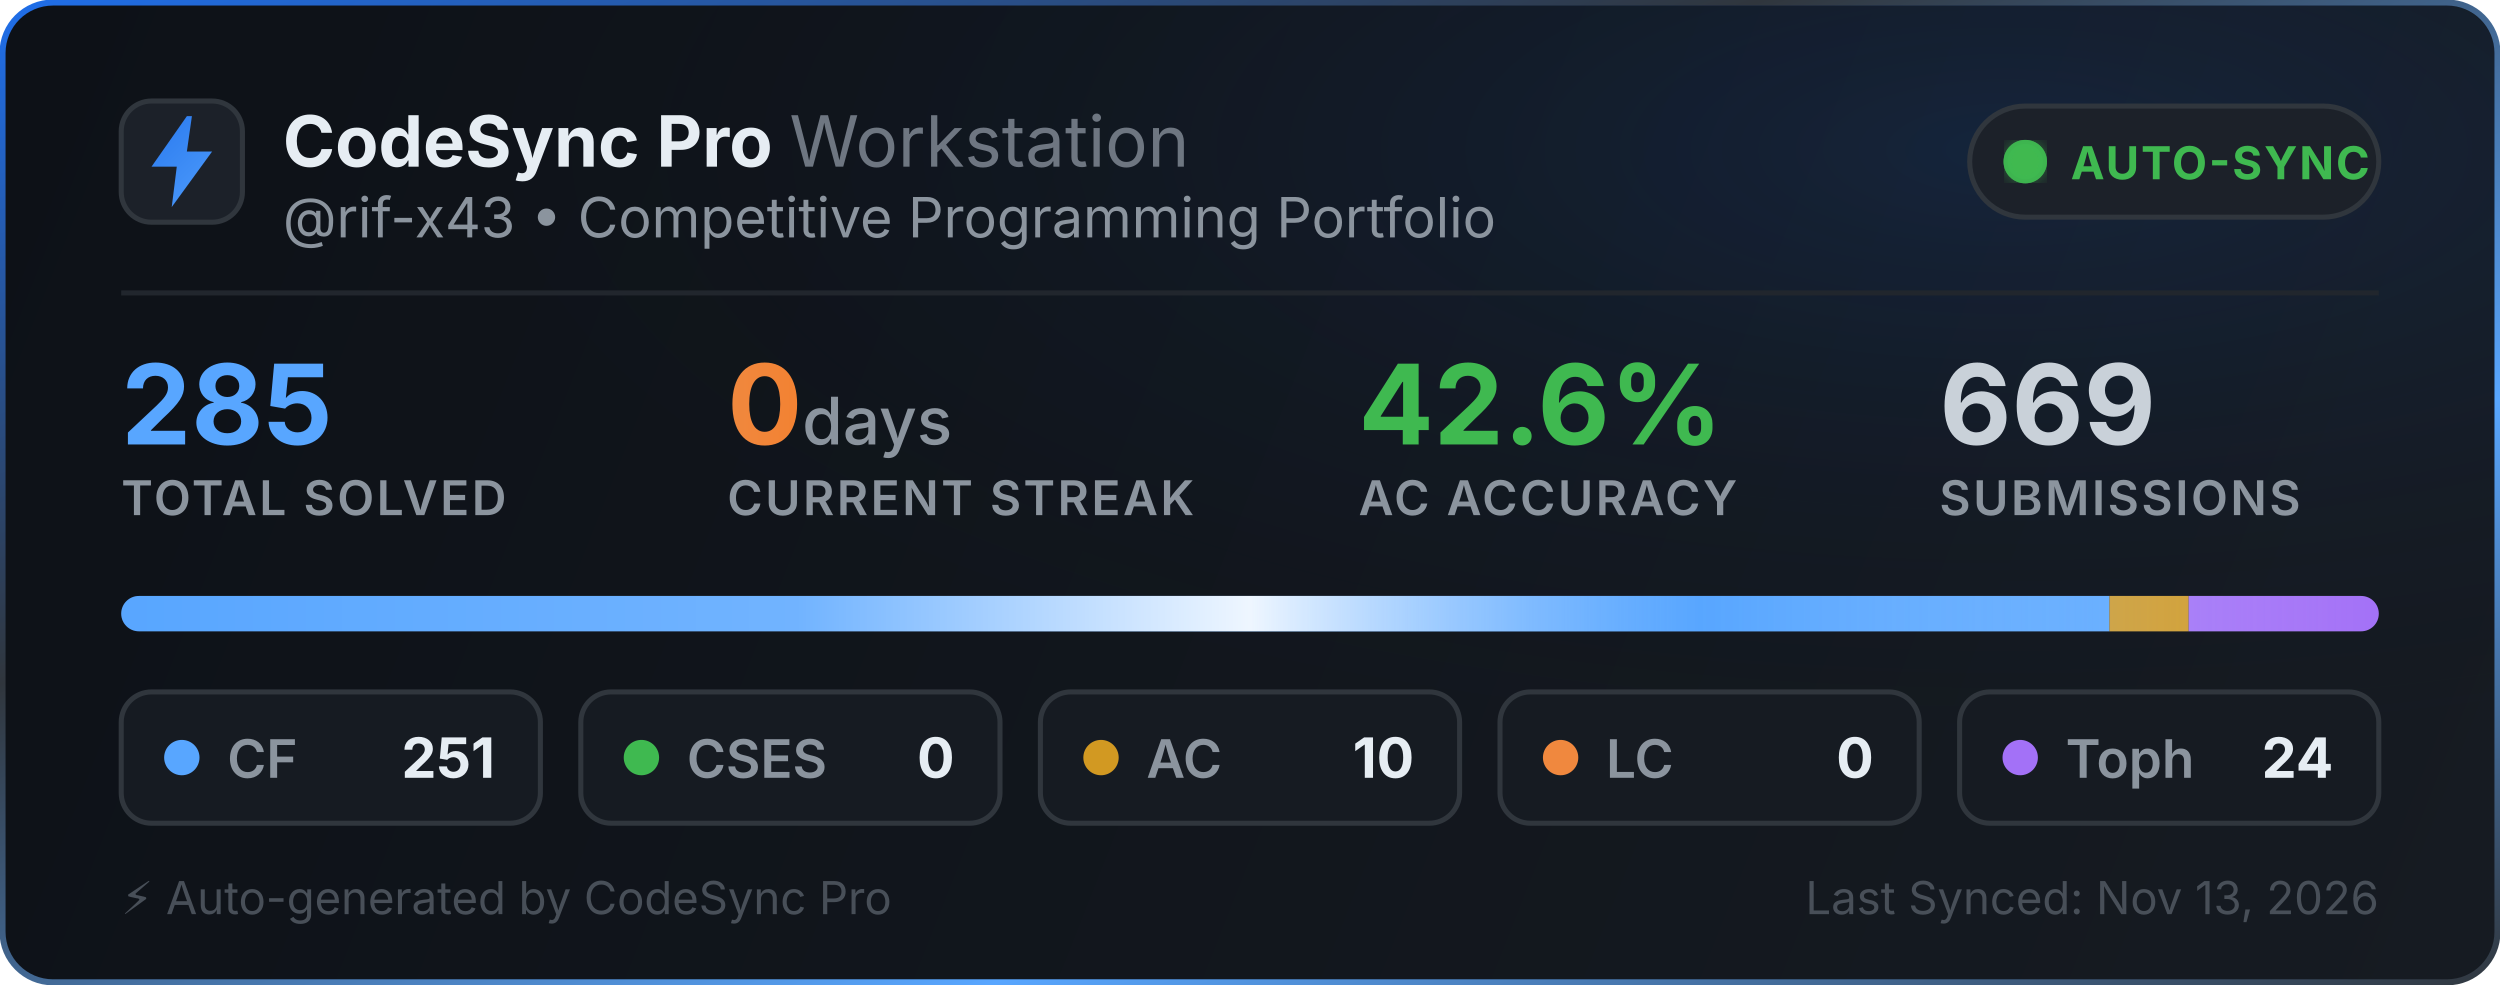
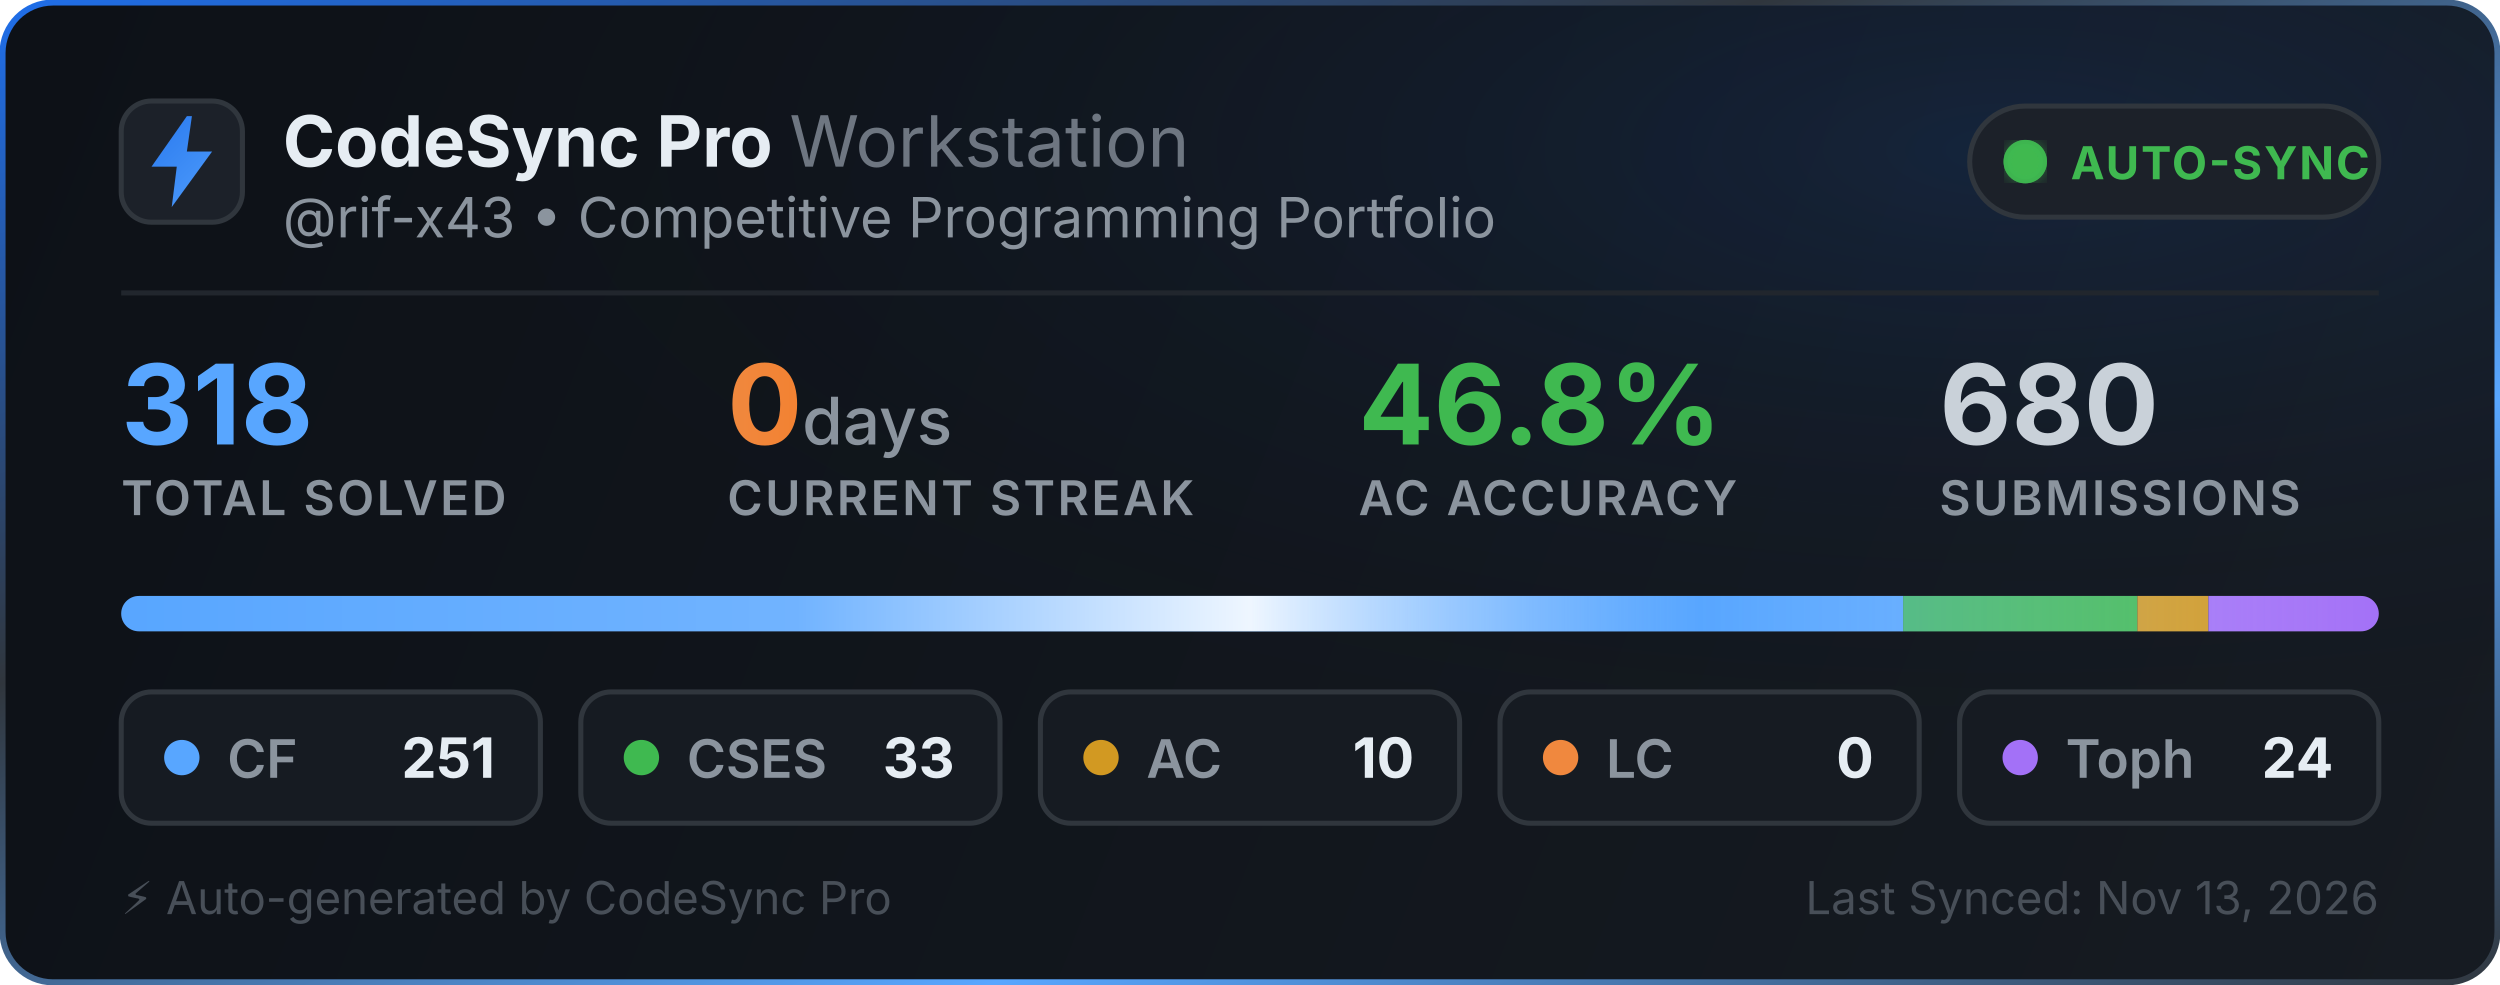
<svg xmlns="http://www.w3.org/2000/svg" width="495" height="195" viewBox="0 0 495 195" fill="none">
  <defs>
    <linearGradient id="bg" x1="0" y1="0" x2="495" y2="195" gradientUnits="userSpaceOnUse">
      <stop offset="0%" stop-color="#0d1117" />
      <stop offset="100%" stop-color="#161b22" />
    </linearGradient>
    <linearGradient id="border-flow" x1="0%" y1="0%" x2="100%" y2="100%">
      <stop offset="0%" stop-color="#1f6feb">
        <animate attributeName="stop-color" values="#1f6feb; #58a6ff; #3fb950; #1f6feb" dur="6s" repeatCount="indefinite" />
      </stop>
      <stop offset="35%" stop-color="#30363d">
        <animate attributeName="stop-color" values="#30363d; #1f6feb; #30363d; #30363d" dur="6s" repeatCount="indefinite" />
      </stop>
      <stop offset="70%" stop-color="#58a6ff">
        <animate attributeName="stop-color" values="#58a6ff; #3fb950; #1f6feb; #58a6ff" dur="6s" repeatCount="indefinite" />
      </stop>
      <stop offset="100%" stop-color="#30363d">
        <animate attributeName="stop-color" values="#30363d; #30363d; #58a6ff; #30363d" dur="6s" repeatCount="indefinite" />
      </stop>
    </linearGradient>
    <radialGradient id="aurora" cx="80%" cy="15%" r="65%">
      <stop offset="0%" stop-color="#1f6feb" stop-opacity="0.14">
        <animate attributeName="stop-opacity" values="0.06; 0.22; 0.06" dur="3.5s" repeatCount="indefinite" />
      </stop>
      <stop offset="100%" stop-color="#0d1117" stop-opacity="0" />
    </radialGradient>
    <linearGradient id="icon-grad" x1="0" y1="0" x2="24" y2="24" gradientUnits="userSpaceOnUse">
      <stop offset="0%" stop-color="#1f6feb">
        <animate attributeName="stop-color" values="#1f6feb; #58a6ff; #388bfd; #1f6feb" dur="2.5s" repeatCount="indefinite" />
      </stop>
      <stop offset="100%" stop-color="#58a6ff">
        <animate attributeName="stop-color" values="#58a6ff; #79c0ff; #1f6feb; #58a6ff" dur="2.5s" repeatCount="indefinite" />
      </stop>
    </linearGradient>
    <linearGradient id="streak-flame" x1="0%" y1="0%" x2="100%" y2="0%">
      <stop offset="0%" stop-color="#f0883e">
        <animate attributeName="stop-color" values="#f0883e; #ff7b72; #f97316; #f0883e" dur="2.2s" repeatCount="indefinite" />
      </stop>
      <stop offset="100%" stop-color="#f97316">
        <animate attributeName="stop-color" values="#f97316; #f0883e; #ff7b72; #f97316" dur="2.2s" repeatCount="indefinite" />
      </stop>
    </linearGradient>
    <linearGradient id="laser-sweep" x1="0%" y1="0%" x2="100%" y2="0%">
      <stop offset="0%" stop-color="#ffffff" stop-opacity="0" />
      <stop offset="30%" stop-color="#ffffff" stop-opacity="0.15" />
      <stop offset="50%" stop-color="#ffffff" stop-opacity="0.9" />
      <stop offset="70%" stop-color="#58a6ff" stop-opacity="0.45" />
      <stop offset="100%" stop-color="#ffffff" stop-opacity="0" />
      <animate attributeName="x1" values="-150%; 150%" dur="2.4s" repeatCount="indefinite" />
      <animate attributeName="x2" values="-50%; 250%" dur="2.4s" repeatCount="indefinite" />
    </linearGradient>
    <clipPath id="bar-clip">
      <rect x="24" y="118" width="447" height="7" rx="3.5" />
    </clipPath>
    <filter id="glow">
      <feGaussianBlur stdDeviation="2" result="blur" />
      <feMerge>
        <feMergeNode in="blur" />
        <feMergeNode in="SourceGraphic" />
      </feMerge>
    </filter>
  </defs>
  <style>
    .title { font-family: -apple-system, BlinkMacSystemFont, "Segoe UI", Inter, Helvetica, Arial, sans-serif; font-size: 14px; font-weight: 700; fill: #e6edf3; }
    .subtitle { font-family: -apple-system, BlinkMacSystemFont, "Segoe UI", Inter, Helvetica, Arial, sans-serif; font-size: 11px; fill: #8b949e; }
    .stat-val { font-family: -apple-system, BlinkMacSystemFont, "Segoe UI", Inter, Helvetica, Arial, sans-serif; font-weight: 700; }
    .stat-lbl { font-family: -apple-system, BlinkMacSystemFont, "Segoe UI", Inter, Helvetica, Arial, sans-serif; font-size: 9.5px; font-weight: 600; fill: #8b949e; letter-spacing: 0.5px; }
  </style>
  <rect x="0.5" y="0.5" width="494" height="194" rx="10" fill="url(#bg)" stroke="url(#border-flow)" stroke-width="1.2" />
  <rect x="1" y="1" width="493" height="193" rx="10" fill="url(#aurora)" pointer-events="none" />
  <g transform="translate(24, 20)">
    <rect width="24" height="24" rx="6" fill="#1c2129" stroke="#30363d" stroke-width="1" />
    <path d="M13 3L6 13h5l-1 8 8-11h-5l1-7z" fill="url(#icon-grad)" />
  </g>
  <g>
    <text x="56" y="33" class="title">CodeSync Pro <tspan font-weight="400" fill="#6e7681">Workstation</tspan>
    </text>
    <text x="56" y="47" class="subtitle">@rif-x43 • Competitive Programming Portfolio</text>
  </g>
  <g transform="translate(390, 21)">
    <rect width="81" height="22" rx="11" fill="#1c2129" stroke="#30363d" stroke-width="1" />
    <circle cx="11" cy="11" r="3.5" fill="#3fb950" filter="url(#glow)" />
    <circle cx="11" cy="11" r="3.5" fill="none" stroke="#3fb950" stroke-width="1.6" opacity="0.8">
      <animate attributeName="r" values="3.5; 10" dur="2s" repeatCount="indefinite" />
      <animate attributeName="opacity" values="0.85; 0" dur="2s" repeatCount="indefinite" />
      <animate attributeName="stroke-width" values="1.6; 0.2" dur="2s" repeatCount="indefinite" />
    </circle>
    <circle cx="11" cy="11" r="3.5" fill="none" stroke="#3fb950" stroke-width="1.6" opacity="0.8">
      <animate attributeName="r" values="3.5; 10" dur="2s" begin="1s" repeatCount="indefinite" />
      <animate attributeName="opacity" values="0.85; 0" dur="2s" begin="1s" repeatCount="indefinite" />
      <animate attributeName="stroke-width" values="1.6; 0.2" dur="2s" begin="1s" repeatCount="indefinite" />
    </circle>
    <text x="20" y="14.5" font-family="-apple-system, BlinkMacSystemFont, Segoe UI, Inter, Helvetica, Arial, sans-serif" font-size="9" font-weight="700" fill="#3fb950" letter-spacing="0.4px">AUTO-SYNC</text>
  </g>
  <line x1="24" y1="58" x2="471" y2="58" stroke="#21262d" stroke-width="1" />
  <g transform="translate(24, 68)">
    <g>
-       <text x="0" y="20" class="stat-val" font-size="22" fill="#58a6ff">285</text>
+       <text x="0" y="20" class="stat-val" font-size="22" fill="#58a6ff">318</text>
      <text x="0" y="34" class="stat-lbl">TOTAL SOLVED</text>
    </g>
    <g>
      <text x="120" y="20" class="stat-val" font-size="22" fill="url(#streak-flame)">0<tspan font-size="13" font-weight="500" fill="#8b949e"> days</tspan>
      </text>
      <text x="120" y="34" class="stat-lbl">CURRENT STREAK</text>
    </g>
    <g>
-       <text x="245" y="20" class="stat-val" font-size="22" fill="#3fb950">42.6%</text>
+       <text x="245" y="20" class="stat-val" font-size="22" fill="#3fb950">46.8%</text>
      <text x="245" y="34" class="stat-lbl">AC ACCURACY</text>
    </g>
    <g>
-       <text x="360" y="20" class="stat-val" font-size="22" fill="#c9d1d9">669</text>
+       <text x="360" y="20" class="stat-val" font-size="22" fill="#c9d1d9">680</text>
      <text x="360" y="34" class="stat-lbl">SUBMISSIONS</text>
    </g>
  </g>
  <g>
    <rect x="24" y="118" width="447" height="7" rx="3.5" fill="#21262d" />
    <g clip-path="url(#bar-clip)">
-       <rect x="24" y="118" width="393.674" height="7" fill="#58a6ff" />
-       <rect x="417.674" y="118" width="15.684" height="7" fill="#d29922" />
-       <rect x="433.358" y="118" width="37.642" height="7" fill="#a371f7" />
+       <rect x="24" y="118" width="352.821" height="7" fill="#58a6ff" />
+       <rect x="376.821" y="118" width="46.387" height="7" fill="#3fb950" />
+       <rect x="423.208" y="118" width="14.057" height="7" fill="#d29922" />
+       <rect x="437.264" y="118" width="33.736" height="7" fill="#a371f7" />
      <rect x="24" y="118" width="447" height="7" fill="url(#laser-sweep)" />
    </g>
  </g>
  <g transform="translate(24, 137)">
    <rect width="83" height="26" rx="6" fill="#161b22" stroke="#30363d" stroke-width="1" />
    <circle cx="12" cy="13" r="3.5" fill="#58a6ff">
      <animate attributeName="r" values="3.0; 4.3; 3.0" dur="2s" repeatCount="indefinite" />
      <animate attributeName="opacity" values="0.75; 1; 0.75" dur="2s" repeatCount="indefinite" />
    </circle>
    <text x="21" y="17" font-family="-apple-system, BlinkMacSystemFont, Segoe UI, Inter, Helvetica, Arial, sans-serif" font-size="10.5" font-weight="600" fill="#8b949e">CF</text>
    <text x="74" y="17" text-anchor="end" font-family="-apple-system, BlinkMacSystemFont, Segoe UI, Inter, Helvetica, Arial, sans-serif" font-size="11" font-weight="700" fill="#e6edf3">251</text>
  </g>
  <g transform="translate(115, 137)">
    <rect width="83" height="26" rx="6" fill="#161b22" stroke="#30363d" stroke-width="1" />
    <circle cx="12" cy="13" r="3.5" fill="#3fb950">
      <animate attributeName="r" values="3.0; 4.3; 3.0" dur="2.25s" repeatCount="indefinite" />
      <animate attributeName="opacity" values="0.75; 1; 0.75" dur="2.25s" repeatCount="indefinite" />
    </circle>
    <text x="21" y="17" font-family="-apple-system, BlinkMacSystemFont, Segoe UI, Inter, Helvetica, Arial, sans-serif" font-size="10.5" font-weight="600" fill="#8b949e">CSES</text>
-     <text x="74" y="17" text-anchor="end" font-family="-apple-system, BlinkMacSystemFont, Segoe UI, Inter, Helvetica, Arial, sans-serif" font-size="11" font-weight="700" fill="#e6edf3">0</text>
+     <text x="74" y="17" text-anchor="end" font-family="-apple-system, BlinkMacSystemFont, Segoe UI, Inter, Helvetica, Arial, sans-serif" font-size="11" font-weight="700" fill="#e6edf3">33</text>
  </g>
  <g transform="translate(206, 137)">
    <rect width="83" height="26" rx="6" fill="#161b22" stroke="#30363d" stroke-width="1" />
    <circle cx="12" cy="13" r="3.5" fill="#d29922">
      <animate attributeName="r" values="3.0; 4.3; 3.0" dur="2.5s" repeatCount="indefinite" />
      <animate attributeName="opacity" values="0.75; 1; 0.75" dur="2.5s" repeatCount="indefinite" />
    </circle>
    <text x="21" y="17" font-family="-apple-system, BlinkMacSystemFont, Segoe UI, Inter, Helvetica, Arial, sans-serif" font-size="10.5" font-weight="600" fill="#8b949e">AC</text>
    <text x="74" y="17" text-anchor="end" font-family="-apple-system, BlinkMacSystemFont, Segoe UI, Inter, Helvetica, Arial, sans-serif" font-size="11" font-weight="700" fill="#e6edf3">10</text>
  </g>
  <g transform="translate(297, 137)">
    <rect width="83" height="26" rx="6" fill="#161b22" stroke="#30363d" stroke-width="1" />
    <circle cx="12" cy="13" r="3.5" fill="#f0883e">
      <animate attributeName="r" values="3.0; 4.3; 3.0" dur="2.75s" repeatCount="indefinite" />
      <animate attributeName="opacity" values="0.75; 1; 0.75" dur="2.75s" repeatCount="indefinite" />
    </circle>
    <text x="21" y="17" font-family="-apple-system, BlinkMacSystemFont, Segoe UI, Inter, Helvetica, Arial, sans-serif" font-size="10.5" font-weight="600" fill="#8b949e">LC</text>
    <text x="74" y="17" text-anchor="end" font-family="-apple-system, BlinkMacSystemFont, Segoe UI, Inter, Helvetica, Arial, sans-serif" font-size="11" font-weight="700" fill="#e6edf3">0</text>
  </g>
  <g transform="translate(388, 137)">
    <rect width="83" height="26" rx="6" fill="#161b22" stroke="#30363d" stroke-width="1" />
    <circle cx="12" cy="13" r="3.5" fill="#a371f7">
      <animate attributeName="r" values="3.0; 4.3; 3.0" dur="3s" repeatCount="indefinite" />
      <animate attributeName="opacity" values="0.75; 1; 0.75" dur="3s" repeatCount="indefinite" />
    </circle>
    <text x="21" y="17" font-family="-apple-system, BlinkMacSystemFont, Segoe UI, Inter, Helvetica, Arial, sans-serif" font-size="10.5" font-weight="600" fill="#8b949e">Toph</text>
    <text x="74" y="17" text-anchor="end" font-family="-apple-system, BlinkMacSystemFont, Segoe UI, Inter, Helvetica, Arial, sans-serif" font-size="11" font-weight="700" fill="#e6edf3">24</text>
  </g>
  <text x="24" y="181" font-family="-apple-system, BlinkMacSystemFont, Segoe UI, Inter, Helvetica, Arial, sans-serif" font-size="9" fill="#484f58">⚡ Auto-generated by CodeSync Pro</text>
  <text x="471" y="181" text-anchor="end" font-family="-apple-system, BlinkMacSystemFont, Segoe UI, Inter, Helvetica, Arial, sans-serif" font-size="9" fill="#484f58">Last Synced: Nov 13, 2026</text>
</svg>
